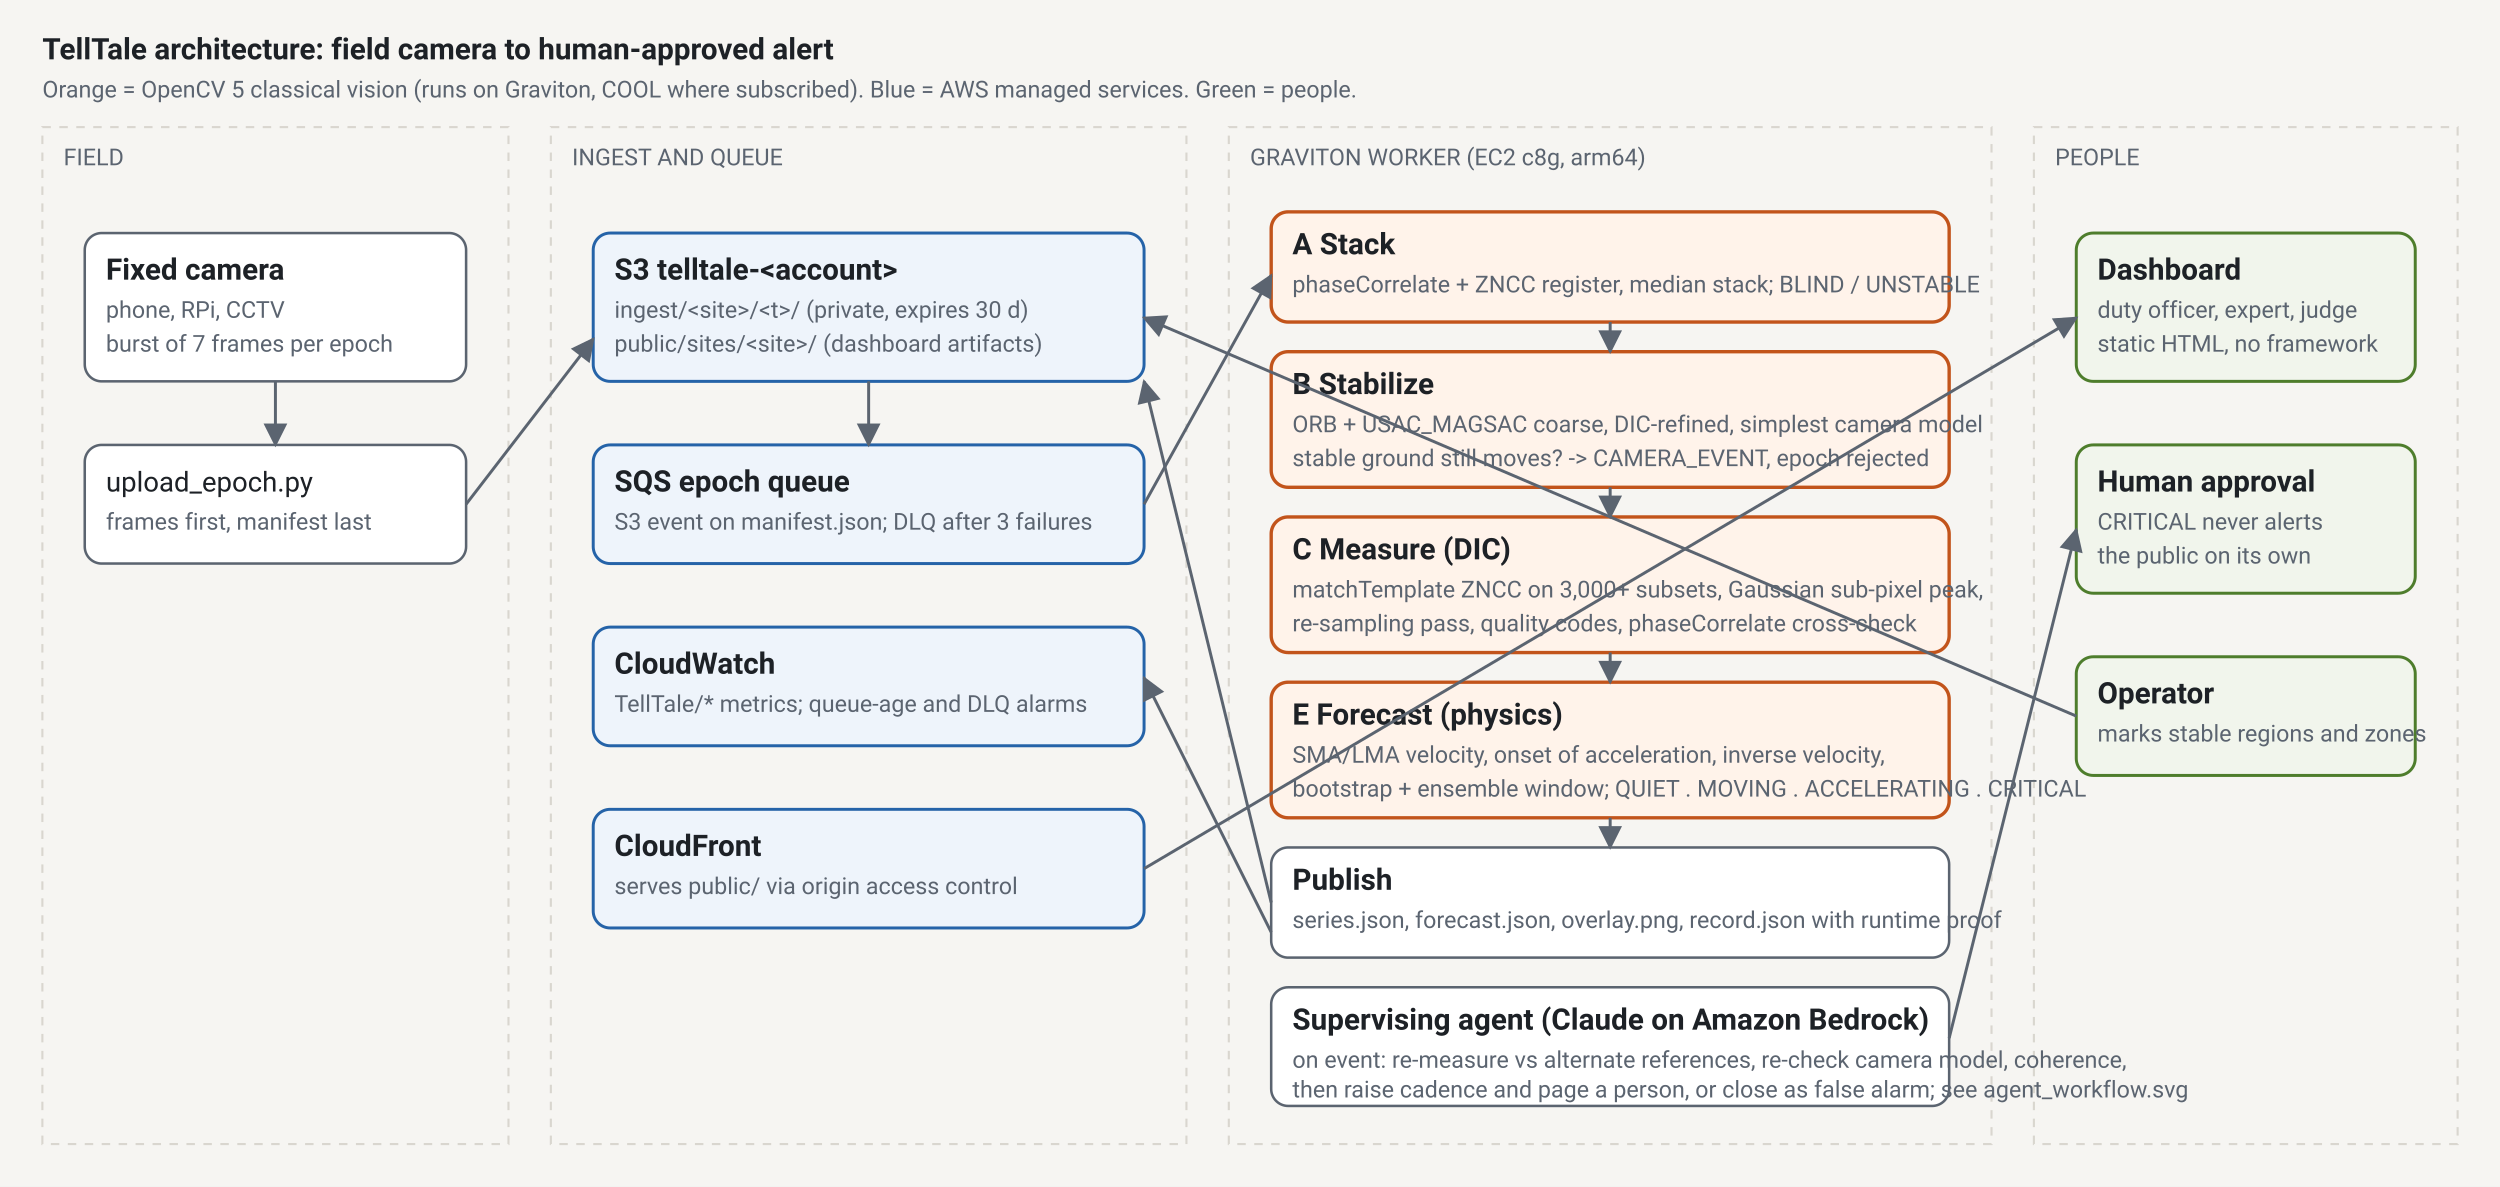
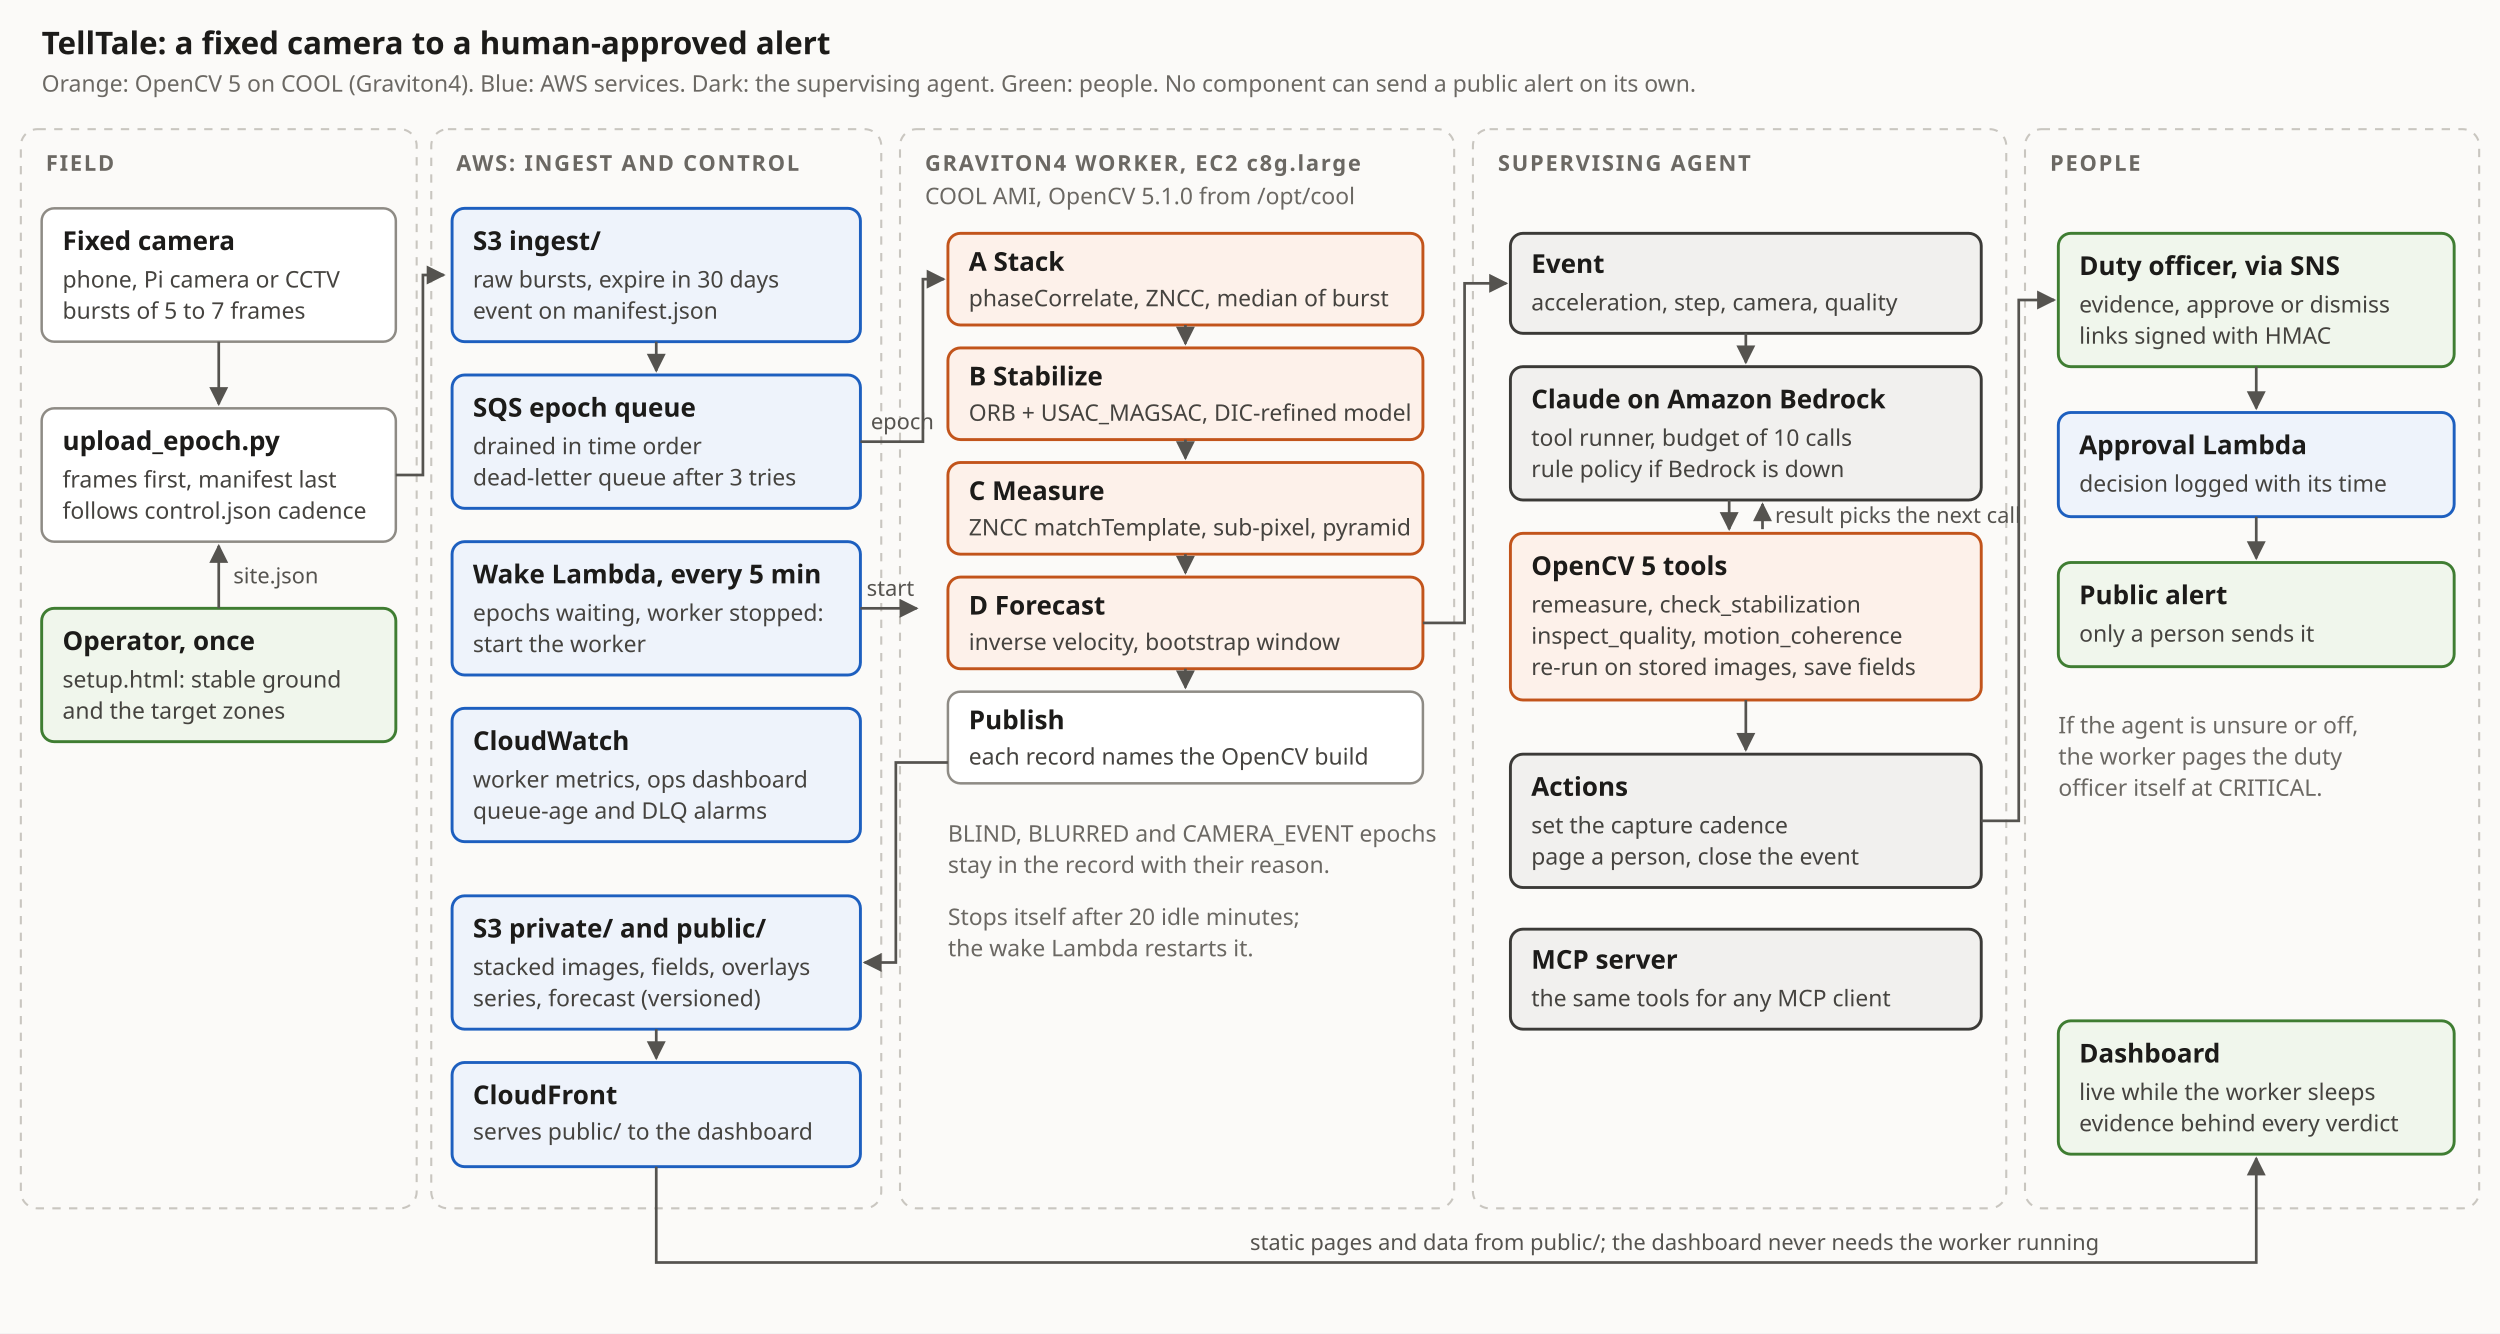
- <svg xmlns="http://www.w3.org/2000/svg" viewBox="0 0 1180 560" width="1180" height="560" font-family="system-ui, Segoe UI, Roboto, sans-serif" font-size="13">
+ <svg xmlns="http://www.w3.org/2000/svg" viewBox="0 0 1200 640" width="1200" height="640" font-family="Geist, 'Segoe UI', system-ui, sans-serif" role="img" aria-labelledby="t d">
  <defs>
-     <marker id="a" viewBox="0 0 10 10" refX="9" refY="5" markerWidth="8" markerHeight="8" orient="auto-start-reverse">
-       <path d="M0,0 L10,5 L0,10 z" fill="#5b6470" />
+     <marker id="a" viewBox="0 0 10 10" refX="9" refY="5" markerWidth="7" markerHeight="7" orient="auto-start-reverse">
+       <path d="M0,0 L10,5 L0,10 z" fill="#55534f" />
    </marker>
+     <style>
+       .lane { fill: none; stroke: #c9c6c0; stroke-dasharray: 4 4; }
+       .hd { font-size: 10.5px; letter-spacing: .08em; fill: #6b6863; font-weight: 600; }
+       .sub { font-size: 11px; fill: #6b6863; }
+       .bt { font-size: 12.5px; font-weight: 600; fill: #1c1b19; }
+       .bl { font-size: 11px; fill: #45433f; }
+       .cv { fill: #fdf1ea; stroke: #c2541b; stroke-width: 1.4; }
+       .aws { fill: #eef3fb; stroke: #1d5fbf; stroke-width: 1.4; }
+       .ag { fill: #f1f0ee; stroke: #3b3a37; stroke-width: 1.4; }
+       .pp { fill: #f0f6ec; stroke: #3f7d32; stroke-width: 1.4; }
+       .pl { fill: #ffffff; stroke: #8e8b85; stroke-width: 1.2; }
+       .ln { fill: none; stroke: #55534f; stroke-width: 1.3; }
+       .dl { fill: none; stroke: #55534f; stroke-width: 1.3; stroke-dasharray: 5 4; }
+       .lb { font-size: 10.5px; fill: #55534f; }
+     </style>
  </defs>
-   <style>
-     .box{fill:#ffffff;stroke:#5b6470;stroke-width:1.2;rx:8}
-     .cv{fill:#fff3ea;stroke:#c2541b;stroke-width:1.6}
-     .aws{fill:#eef4fb;stroke:#2563a8;stroke-width:1.4}
-     .human{fill:#f1f5ec;stroke:#4e7d2c;stroke-width:1.4}
-     .t{fill:#1d2126}
-     .s{fill:#5b6470;font-size:11px}
-     .h{font-weight:700;font-size:14px}
-     .lane{fill:none;stroke:#d9d6cf;stroke-dasharray:4 4}
-     .arrow{fill:none;stroke:#5b6470;stroke-width:1.4;marker-end:url(#a)}
-   </style>
-   <rect width="1180" height="560" fill="#f6f5f2" />
-   <text x="20" y="28" class="h t">TellTale architecture: field camera to human-approved alert</text>
-   <text x="20" y="46" class="s">Orange = OpenCV 5 classical vision (runs on Graviton, COOL where subscribed). Blue = AWS managed services. Green = people.</text>
-   <rect x="20" y="60" width="220" height="480" class="lane" />
-   <text x="30" y="78" class="s">FIELD</text>
-   <rect x="260" y="60" width="300" height="480" class="lane" />
-   <text x="270" y="78" class="s">INGEST AND QUEUE</text>
-   <rect x="580" y="60" width="360" height="480" class="lane" />
-   <text x="590" y="78" class="s">GRAVITON WORKER (EC2 c8g, arm64)</text>
-   <rect x="960" y="60" width="200" height="480" class="lane" />
-   <text x="970" y="78" class="s">PEOPLE</text>
-   <rect x="40" y="110" width="180" height="70" class="box" />
-   <text x="50" y="132" class="t h" font-size="13">Fixed camera</text>
-   <text x="50" y="150" class="s">phone, RPi, CCTV</text>
-   <text x="50" y="166" class="s">burst of 7 frames per epoch</text>
-   <rect x="40" y="210" width="180" height="56" class="box" />
-   <text x="50" y="232" class="t">upload_epoch.py</text>
-   <text x="50" y="250" class="s">frames first, manifest last</text>
-   <rect x="280" y="110" width="260" height="70" class="box aws" />
-   <text x="290" y="132" class="t h" font-size="13">S3  telltale-&lt;account&gt;</text>
-   <text x="290" y="150" class="s">ingest/&lt;site&gt;/&lt;t&gt;/  (private, expires 30 d)</text>
-   <text x="290" y="166" class="s">public/sites/&lt;site&gt;/  (dashboard artifacts)</text>
-   <rect x="280" y="210" width="260" height="56" class="box aws" />
-   <text x="290" y="232" class="t h" font-size="13">SQS epoch queue</text>
-   <text x="290" y="250" class="s">S3 event on manifest.json; DLQ after 3 failures</text>
-   <rect x="280" y="296" width="260" height="56" class="box aws" />
-   <text x="290" y="318" class="t h" font-size="13">CloudWatch</text>
-   <text x="290" y="336" class="s">TellTale/* metrics; queue-age and DLQ alarms</text>
-   <rect x="280" y="382" width="260" height="56" class="box aws" />
-   <text x="290" y="404" class="t h" font-size="13">CloudFront</text>
-   <text x="290" y="422" class="s">serves public/ via origin access control</text>
-   <rect x="600" y="100" width="320" height="52" class="box cv" />
-   <text x="610" y="120" class="t h" font-size="13">A  Stack</text>
-   <text x="610" y="138" class="s">phaseCorrelate + ZNCC register, median stack; BLIND / UNSTABLE</text>
-   <rect x="600" y="166" width="320" height="64" class="box cv" />
-   <text x="610" y="186" class="t h" font-size="13">B  Stabilize</text>
-   <text x="610" y="204" class="s">ORB + USAC_MAGSAC coarse, DIC-refined, simplest camera model</text>
-   <text x="610" y="220" class="s">stable ground still moves?  -&gt;  CAMERA_EVENT, epoch rejected</text>
-   <rect x="600" y="244" width="320" height="64" class="box cv" />
-   <text x="610" y="264" class="t h" font-size="13">C  Measure (DIC)</text>
-   <text x="610" y="282" class="s">matchTemplate ZNCC on 3,000+ subsets, Gaussian sub-pixel peak,</text>
-   <text x="610" y="298" class="s">re-sampling pass, quality codes, phaseCorrelate cross-check</text>
-   <rect x="600" y="322" width="320" height="64" class="box cv" />
-   <text x="610" y="342" class="t h" font-size="13">E  Forecast (physics)</text>
-   <text x="610" y="360" class="s">SMA/LMA velocity, onset of acceleration, inverse velocity,</text>
-   <text x="610" y="376" class="s">bootstrap + ensemble window;  QUIET . MOVING . ACCELERATING . CRITICAL</text>
-   <rect x="600" y="400" width="320" height="52" class="box" />
-   <text x="610" y="420" class="t h" font-size="13">Publish</text>
-   <text x="610" y="438" class="s">series.json, forecast.json, overlay.png, record.json with runtime proof</text>
-   <rect x="600" y="466" width="320" height="56" class="box" />
-   <text x="610" y="486" class="t h" font-size="13">Supervising agent (Claude on Amazon Bedrock)</text>
-   <text x="610" y="504" class="s">on event: re-measure vs alternate references, re-check camera model, coherence,</text>
-   <text x="610" y="518" class="s">then raise cadence and page a person, or close as false alarm; see agent_workflow.svg</text>
-   <rect x="980" y="110" width="160" height="70" class="box human" />
-   <text x="990" y="132" class="t h" font-size="13">Dashboard</text>
-   <text x="990" y="150" class="s">duty officer, expert, judge</text>
-   <text x="990" y="166" class="s">static HTML, no framework</text>
-   <rect x="980" y="210" width="160" height="70" class="box human" />
-   <text x="990" y="232" class="t h" font-size="13">Human approval</text>
-   <text x="990" y="250" class="s">CRITICAL never alerts</text>
-   <text x="990" y="266" class="s">the public on its own</text>
-   <rect x="980" y="310" width="160" height="56" class="box human" />
-   <text x="990" y="332" class="t h" font-size="13">Operator</text>
-   <text x="990" y="350" class="s">marks stable regions and zones</text>
-   <path d="M130,180 L130,210" class="arrow" />
-   <path d="M220,238 L280,160" class="arrow" />
-   <path d="M410,180 L410,210" class="arrow" />
-   <path d="M540,238 L600,130" class="arrow" />
-   <path d="M760,152 L760,166" class="arrow" />
-   <path d="M760,230 L760,244" class="arrow" />
-   <path d="M760,308 L760,322" class="arrow" />
-   <path d="M760,386 L760,400" class="arrow" />
-   <path d="M600,426 L540,180" class="arrow" />
-   <path d="M600,440 L540,320" class="arrow" />
-   <path d="M540,410 L980,150" class="arrow" />
-   <path d="M920,490 L980,250" class="arrow" />
-   <path d="M980,338 L540,150" class="arrow" />
+   <rect width="1200" height="640" fill="#fbfaf8" />
+   <text x="20" y="26" font-size="15" font-weight="700" fill="#1c1b19">TellTale: a fixed camera to a human-approved alert</text>
+   <text x="20" y="44" class="sub">Orange: OpenCV 5 on COOL (Graviton4).  Blue: AWS services.  Dark: the supervising agent.  Green: people.  No component can send a public alert on its own.</text>
+   <rect class="lane" x="10" y="62" width="190" height="518" rx="8" />
+   <rect class="lane" x="207" y="62" width="216" height="518" rx="8" />
+   <rect class="lane" x="432" y="62" width="266" height="518" rx="8" />
+   <rect class="lane" x="707" y="62" width="256" height="518" rx="8" />
+   <rect class="lane" x="972" y="62" width="218" height="518" rx="8" />
+   <text x="22" y="82" class="hd">FIELD</text>
+   <text x="219" y="82" class="hd">AWS: INGEST AND CONTROL</text>
+   <text x="444" y="82" class="hd">GRAVITON4 WORKER, EC2 c8g.large</text>
+   <text x="444" y="98" class="sub">COOL AMI, OpenCV 5.1.0 from /opt/cool</text>
+   <text x="719" y="82" class="hd">SUPERVISING AGENT</text>
+   <text x="984" y="82" class="hd">PEOPLE</text>
+   <rect class="pl" x="20" y="100" width="170" height="64" rx="6" />
+   <text x="30" y="120" class="bt">Fixed camera</text>
+   <text x="30" y="138" class="bl">phone, Pi camera or CCTV</text>
+   <text x="30" y="153" class="bl">bursts of 5 to 7 frames</text>
+   <rect class="pl" x="20" y="196" width="170" height="64" rx="6" />
+   <text x="30" y="216" class="bt">upload_epoch.py</text>
+   <text x="30" y="234" class="bl">frames first, manifest last</text>
+   <text x="30" y="249" class="bl">follows control.json cadence</text>
+   <rect class="pp" x="20" y="292" width="170" height="64" rx="6" />
+   <text x="30" y="312" class="bt">Operator, once</text>
+   <text x="30" y="330" class="bl">setup.html: stable ground</text>
+   <text x="30" y="345" class="bl">and the target zones</text>
+   <path class="ln" d="M105,164 V194" marker-end="url(#a)" />
+   <path class="ln" d="M105,292 V262" marker-end="url(#a)" />
+   <text x="112" y="280" class="lb">site.json</text>
+   <path class="ln" d="M190,228 H203 V132 H213" marker-end="url(#a)" />
+   <rect class="aws" x="217" y="100" width="196" height="64" rx="6" />
+   <text x="227" y="120" class="bt">S3 ingest/</text>
+   <text x="227" y="138" class="bl">raw bursts, expire in 30 days</text>
+   <text x="227" y="153" class="bl">event on manifest.json</text>
+   <rect class="aws" x="217" y="180" width="196" height="64" rx="6" />
+   <text x="227" y="200" class="bt">SQS epoch queue</text>
+   <text x="227" y="218" class="bl">drained in time order</text>
+   <text x="227" y="233" class="bl">dead-letter queue after 3 tries</text>
+   <rect class="aws" x="217" y="260" width="196" height="64" rx="6" />
+   <text x="227" y="280" class="bt">Wake Lambda, every 5 min</text>
+   <text x="227" y="298" class="bl">epochs waiting, worker stopped:</text>
+   <text x="227" y="313" class="bl">start the worker</text>
+   <rect class="aws" x="217" y="340" width="196" height="64" rx="6" />
+   <text x="227" y="360" class="bt">CloudWatch</text>
+   <text x="227" y="378" class="bl">worker metrics, ops dashboard</text>
+   <text x="227" y="393" class="bl">queue-age and DLQ alarms</text>
+   <rect class="aws" x="217" y="430" width="196" height="64" rx="6" />
+   <text x="227" y="450" class="bt">S3 private/ and public/</text>
+   <text x="227" y="468" class="bl">stacked images, fields, overlays</text>
+   <text x="227" y="483" class="bl">series, forecast (versioned)</text>
+   <rect class="aws" x="217" y="510" width="196" height="50" rx="6" />
+   <text x="227" y="530" class="bt">CloudFront</text>
+   <text x="227" y="547" class="bl">serves public/ to the dashboard</text>
+   <path class="ln" d="M315,164 V178" marker-end="url(#a)" />
+   <path class="ln" d="M315,494 V508" marker-end="url(#a)" />
+   <path class="ln" d="M413,212 H443 V134 H453" marker-end="url(#a)" />
+   <text x="418" y="206" class="lb">epoch</text>
+   <path class="ln" d="M413,292 H440" marker-end="url(#a)" />
+   <text x="416" y="286" class="lb">start</text>
+   <rect class="cv" x="455" y="112" width="228" height="44" rx="6" />
+   <text x="465" y="130" class="bt">A  Stack</text>
+   <text x="465" y="147" class="bl">phaseCorrelate, ZNCC, median of burst</text>
+   <rect class="cv" x="455" y="167" width="228" height="44" rx="6" />
+   <text x="465" y="185" class="bt">B  Stabilize</text>
+   <text x="465" y="202" class="bl">ORB + USAC_MAGSAC, DIC-refined model</text>
+   <rect class="cv" x="455" y="222" width="228" height="44" rx="6" />
+   <text x="465" y="240" class="bt">C  Measure</text>
+   <text x="465" y="257" class="bl">ZNCC matchTemplate, sub-pixel, pyramid</text>
+   <rect class="cv" x="455" y="277" width="228" height="44" rx="6" />
+   <text x="465" y="295" class="bt">D  Forecast</text>
+   <text x="465" y="312" class="bl">inverse velocity, bootstrap window</text>
+   <rect class="pl" x="455" y="332" width="228" height="44" rx="6" />
+   <text x="465" y="350" class="bt">Publish</text>
+   <text x="465" y="367" class="bl">each record names the OpenCV build</text>
+   <path class="ln" d="M569,156 V165" marker-end="url(#a)" />
+   <path class="ln" d="M569,211 V220" marker-end="url(#a)" />
+   <path class="ln" d="M569,266 V275" marker-end="url(#a)" />
+   <path class="ln" d="M569,321 V330" marker-end="url(#a)" />
+   <text x="455" y="404" class="sub">BLIND, BLURRED and CAMERA_EVENT epochs</text>
+   <text x="455" y="419" class="sub">stay in the record with their reason.</text>
+   <text x="455" y="444" class="sub">Stops itself after 20 idle minutes;</text>
+   <text x="455" y="459" class="sub">the wake Lambda restarts it.</text>
+   <path class="ln" d="M455,366 H430 V462 H415" marker-end="url(#a)" />
+   <rect class="ag" x="725" y="112" width="226" height="48" rx="6" />
+   <text x="735" y="131" class="bt">Event</text>
+   <text x="735" y="149" class="bl">acceleration, step, camera, quality</text>
+   <rect class="ag" x="725" y="176" width="226" height="64" rx="6" />
+   <text x="735" y="196" class="bt">Claude on Amazon Bedrock</text>
+   <text x="735" y="214" class="bl">tool runner, budget of 10 calls</text>
+   <text x="735" y="229" class="bl">rule policy if Bedrock is down</text>
+   <rect class="cv" x="725" y="256" width="226" height="80" rx="6" />
+   <text x="735" y="276" class="bt">OpenCV 5 tools</text>
+   <text x="735" y="294" class="bl">remeasure, check_stabilization</text>
+   <text x="735" y="309" class="bl">inspect_quality, motion_coherence</text>
+   <text x="735" y="324" class="bl">re-run on stored images, save fields</text>
+   <rect class="ag" x="725" y="362" width="226" height="64" rx="6" />
+   <text x="735" y="382" class="bt">Actions</text>
+   <text x="735" y="400" class="bl">set the capture cadence</text>
+   <text x="735" y="415" class="bl">page a person, close the event</text>
+   <rect class="ag" x="725" y="446" width="226" height="48" rx="6" />
+   <text x="735" y="465" class="bt">MCP server</text>
+   <text x="735" y="483" class="bl">the same tools for any MCP client</text>
+   <path class="ln" d="M683,299 H703 V136 H723" marker-end="url(#a)" />
+   <path class="ln" d="M838,160 V174" marker-end="url(#a)" />
+   <path class="ln" d="M830,240 V254" marker-end="url(#a)" />
+   <path class="ln" d="M846,254 V242" marker-end="url(#a)" />
+   <text x="852" y="251" class="lb">result picks the next call</text>
+   <path class="ln" d="M838,336 V360" marker-end="url(#a)" />
+   <rect class="pp" x="988" y="112" width="190" height="64" rx="6" />
+   <text x="998" y="132" class="bt">Duty officer, via SNS</text>
+   <text x="998" y="150" class="bl">evidence, approve or dismiss</text>
+   <text x="998" y="165" class="bl">links signed with HMAC</text>
+   <rect class="aws" x="988" y="198" width="190" height="50" rx="6" />
+   <text x="998" y="218" class="bt">Approval Lambda</text>
+   <text x="998" y="236" class="bl">decision logged with its time</text>
+   <rect class="pp" x="988" y="270" width="190" height="50" rx="6" />
+   <text x="998" y="290" class="bt">Public alert</text>
+   <text x="998" y="308" class="bl">only a person sends it</text>
+   <rect class="pp" x="988" y="490" width="190" height="64" rx="6" />
+   <text x="998" y="510" class="bt">Dashboard</text>
+   <text x="998" y="528" class="bl">live while the worker sleeps</text>
+   <text x="998" y="543" class="bl">evidence behind every verdict</text>
+   <path class="ln" d="M951,394 H969 V144 H986" marker-end="url(#a)" />
+   <path class="ln" d="M1083,176 V196" marker-end="url(#a)" />
+   <path class="ln" d="M1083,248 V268" marker-end="url(#a)" />
+   <text x="988" y="352" class="sub">If the agent is unsure or off,</text>
+   <text x="988" y="367" class="sub">the worker pages the duty</text>
+   <text x="988" y="382" class="sub">officer itself at CRITICAL.</text>
+   <path class="ln" d="M315,560 V606 H1083 V556" marker-end="url(#a)" />
+   <text x="600" y="600" class="lb">static pages and data from public/; the dashboard never needs the worker running</text>
</svg>
